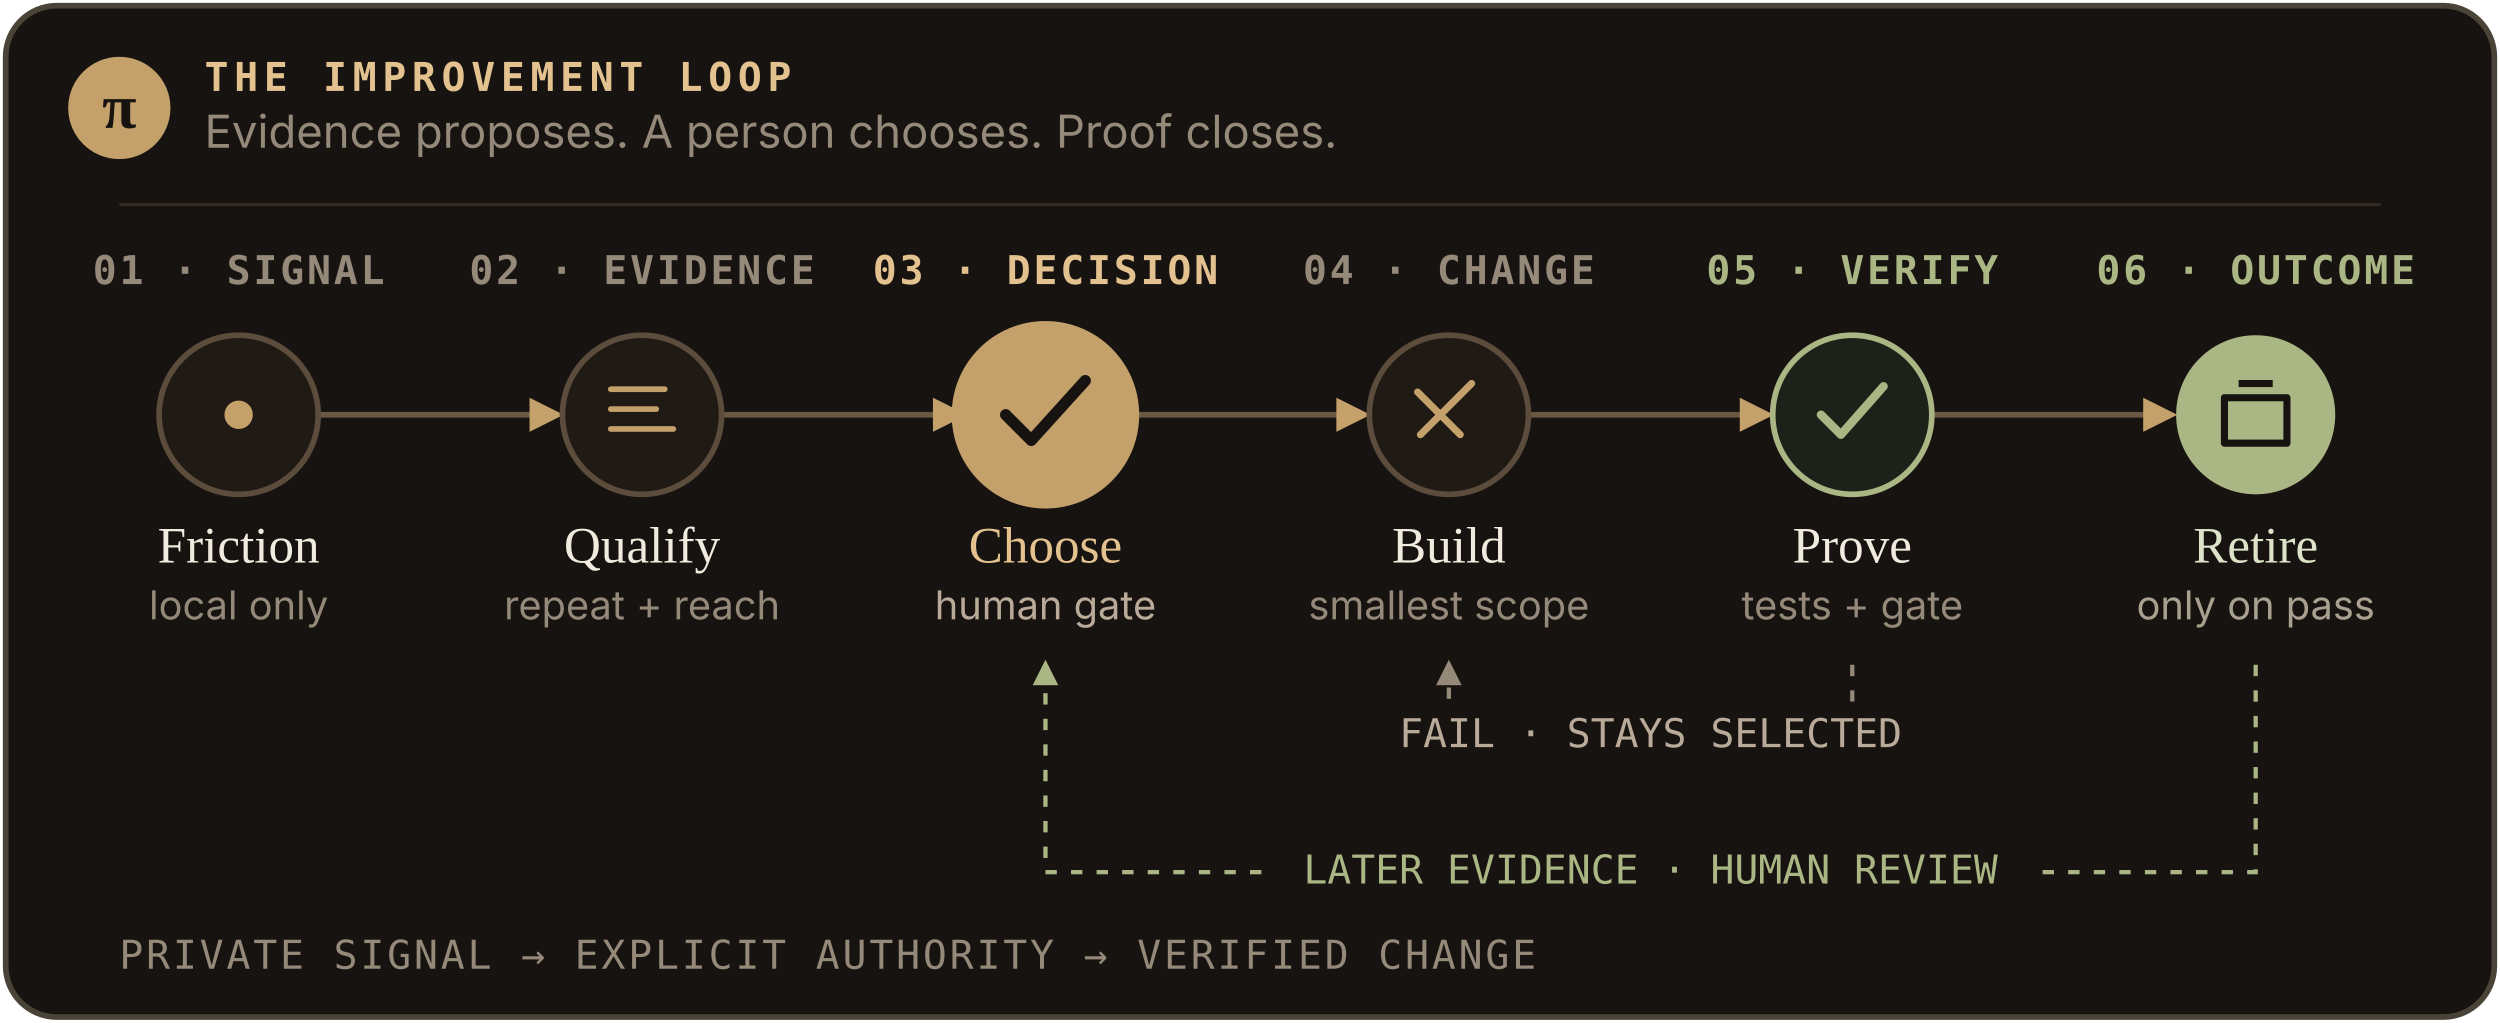
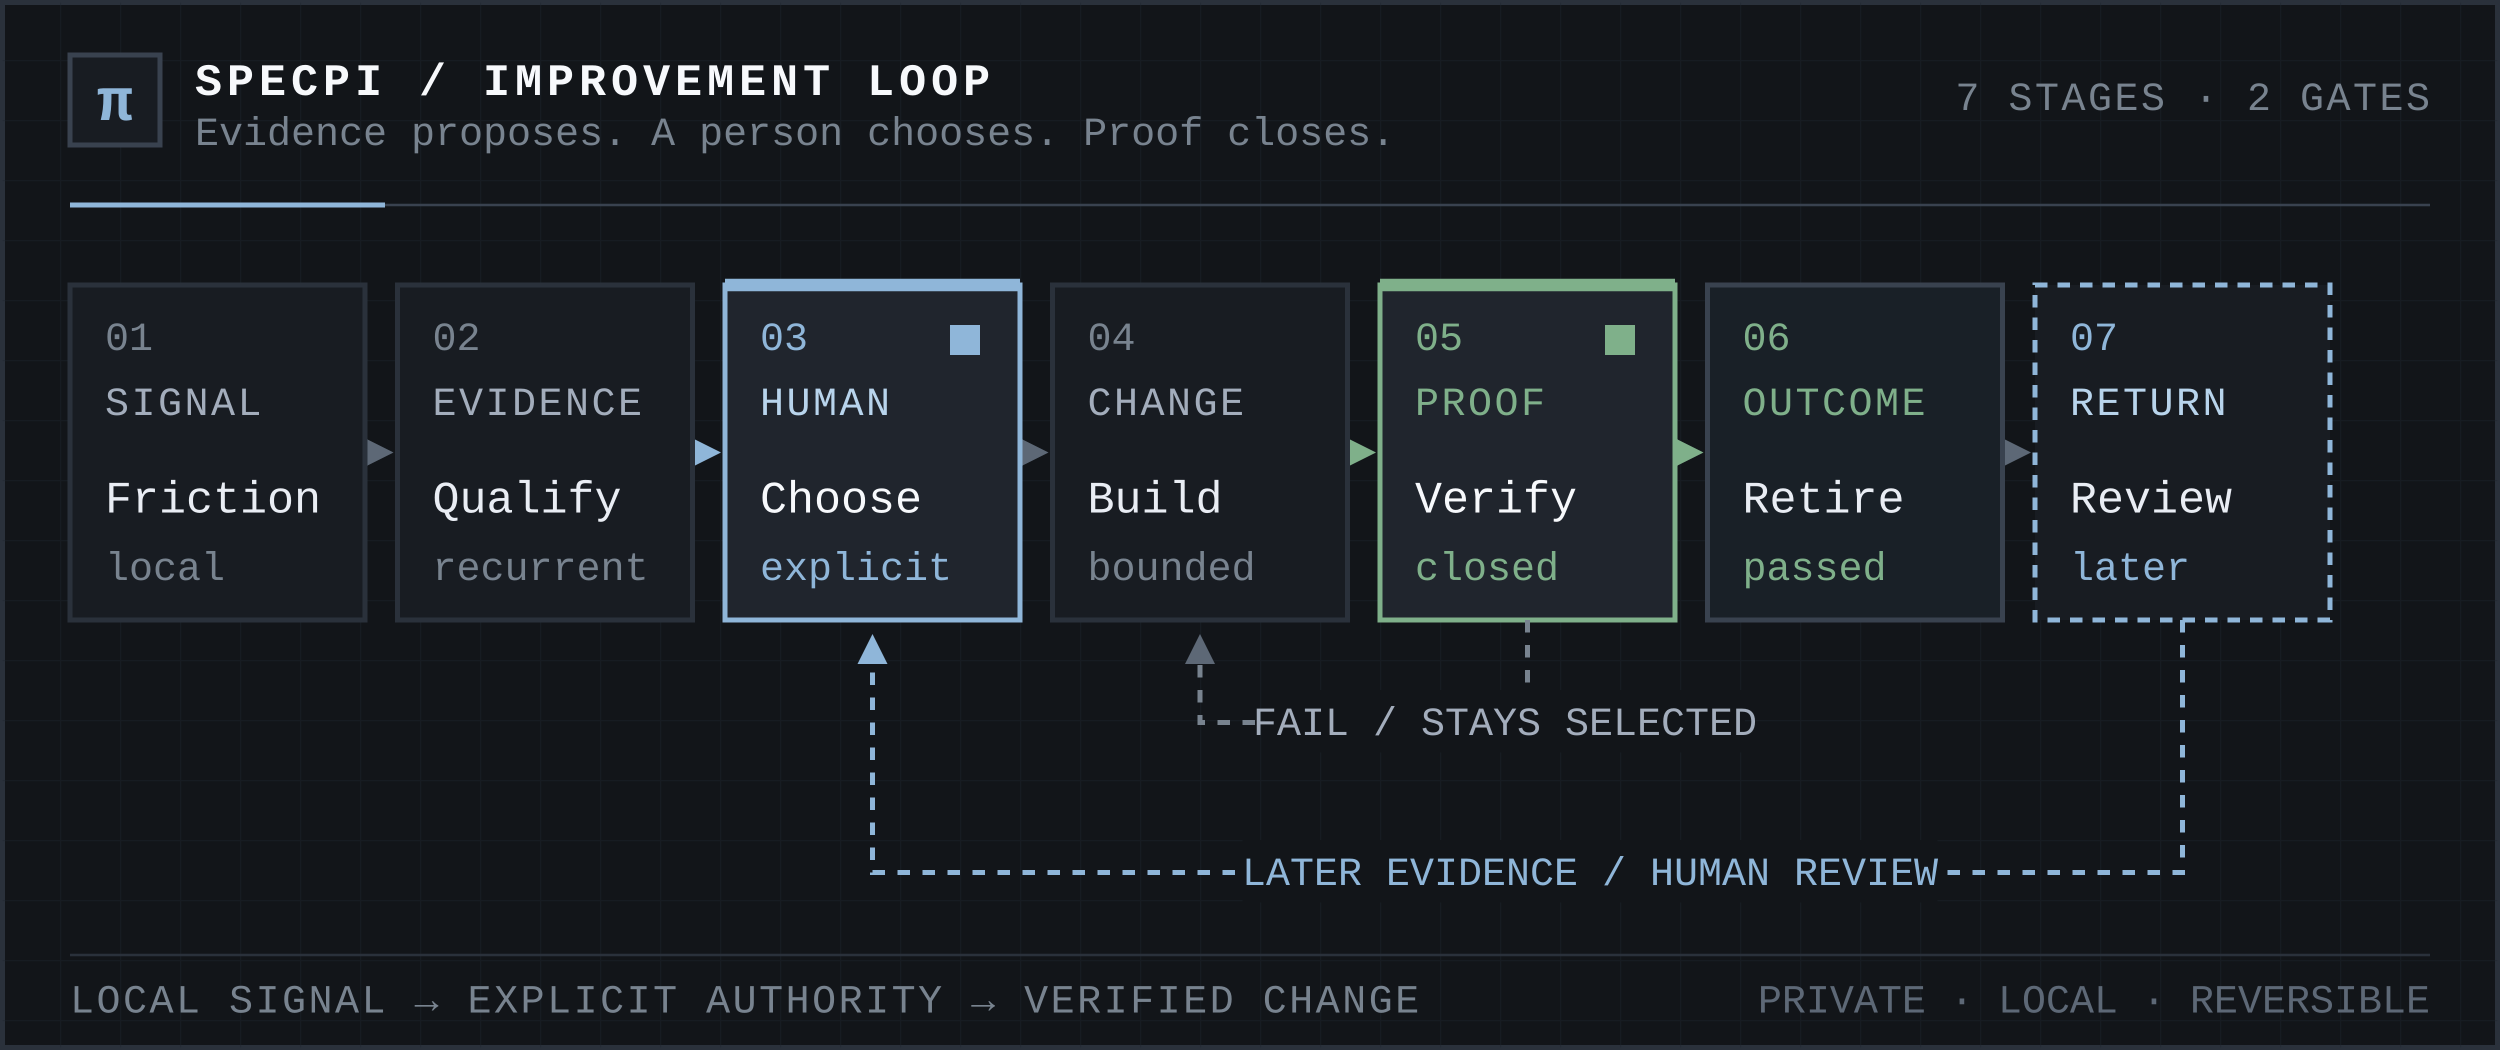
- <svg xmlns="http://www.w3.org/2000/svg" viewBox="0 0 880 360" role="img" aria-labelledby="loop-title loop-desc">
+ <svg xmlns="http://www.w3.org/2000/svg" viewBox="0 0 1000 420" role="img" aria-labelledby="loop-title loop-desc">
  <defs>
-     <marker id="arrow-tea" viewBox="0 0 10 10" refX="8" refY="5" markerWidth="6" markerHeight="6" orient="auto">
-       <path d="M0 0 10 5 0 10z" fill="#c4a06a" />
+     <pattern id="grid" width="24" height="24" patternUnits="userSpaceOnUse">
+       <path d="M24 0H0V24" fill="none" stroke="#20262e" stroke-width="1" />
+     </pattern>
+     <marker id="arrow-progress" viewBox="0 0 10 10" refX="8" refY="5" markerWidth="6" markerHeight="6" orient="auto">
+       <path d="M0 0 10 5 0 10z" fill="#5d6876" />
    </marker>
-     <marker id="arrow-rice" viewBox="0 0 10 10" refX="8" refY="5" markerWidth="6" markerHeight="6" orient="auto">
-       <path d="M0 0 10 5 0 10z" fill="#95897a" />
+     <marker id="arrow-blueprint" viewBox="0 0 10 10" refX="8" refY="5" markerWidth="6" markerHeight="6" orient="auto">
+       <path d="M0 0 10 5 0 10z" fill="#8fb6d9" />
    </marker>
-     <marker id="arrow-matcha" viewBox="0 0 10 10" refX="8" refY="5" markerWidth="6" markerHeight="6" orient="auto">
-       <path d="M0 0 10 5 0 10z" fill="#aab784" />
+     <marker id="arrow-pass" viewBox="0 0 10 10" refX="8" refY="5" markerWidth="6" markerHeight="6" orient="auto">
+       <path d="M0 0 10 5 0 10z" fill="#7fb08a" />
    </marker>
  </defs>
-   <rect x="2" y="2" width="876" height="356" rx="18" fill="#171310" stroke="#4a4438" stroke-width="2" />
-   <circle cx="42" cy="38" r="18" fill="#c4a06a" />
-   <text x="42" y="45" fill="#171310" font-family="Georgia, 'Times New Roman', serif" font-size="22" font-weight="700" text-anchor="middle">π</text>
-   <text x="72" y="32" fill="#e3c28f" font-family="ui-monospace, 'SFMono-Regular', Consolas, monospace" font-size="14" font-weight="700" letter-spacing="2">THE IMPROVEMENT LOOP</text>
-   <text x="72" y="52" fill="#95897a" font-family="Inter, ui-sans-serif, system-ui, sans-serif" font-size="16">Evidence proposes. A person chooses. Proof closes.</text>
-   <path d="M42 72H838" stroke="#342c25" />
-   <g fill="none" stroke="#6b5842" stroke-width="2" marker-end="url(#arrow-tea)">
-     <path d="M112 146H196" />
-     <path d="M254 146H338" />
-     <path d="M396 146H480" />
-     <path d="M538 146H622" />
-     <path d="M680 146H764" />
+   <rect x="1" y="1" width="998" height="418" fill="#121519" stroke="#2a313b" stroke-width="2" />
+   <rect x="1" y="1" width="998" height="418" fill="url(#grid)" opacity="0.42" />
+   <g font-family="'IBM Plex Mono', Consolas, 'Liberation Mono', monospace">
+     <rect x="28" y="22" width="36" height="36" fill="#181c22" stroke="#39424f" stroke-width="2" />
+     <text x="46" y="48" fill="#8fb6d9" font-size="24" font-weight="600" text-anchor="middle">π</text>
+     <text x="78" y="38" fill="#f7f9fc" font-size="18" font-weight="600" letter-spacing="2">SPECPI / IMPROVEMENT LOOP</text>
+     <text x="78" y="58" fill="#78838f" font-size="16">Evidence proposes. A person chooses. Proof closes.</text>
+     <text x="972" y="44" fill="#78838f" font-size="16" letter-spacing="1" text-anchor="end">7 STAGES · 2 GATES</text>
  </g>
-   <g font-family="ui-monospace, 'SFMono-Regular', Consolas, monospace" font-size="14" font-weight="700" letter-spacing="1" text-anchor="middle">
-     <text x="84" y="100" fill="#95897a">01 · SIGNAL</text>
-     <text x="226" y="100" fill="#95897a">02 · EVIDENCE</text>
-     <text x="368" y="100" fill="#e3c28f">03 · DECISION</text>
-     <text x="510" y="100" fill="#95897a">04 · CHANGE</text>
-     <text x="652" y="100" fill="#aab784">05 · VERIFY</text>
-     <text x="794" y="100" fill="#aab784">06 · OUTCOME</text>
+   <path d="M28 82H972" stroke="#39424f" stroke-width="1" />
+   <path d="M28 82H154" stroke="#8fb6d9" stroke-width="2" />
+   <g fill="none" stroke-width="2" marker-end="url(#arrow-progress)">
+     <path d="M146 181h9" stroke="#5d6876" />
+     <path d="M277 181h9" stroke="#8fb6d9" marker-end="url(#arrow-blueprint)" />
+     <path d="M408 181h9" stroke="#5d6876" />
+     <path d="M539 181h9" stroke="#7fb08a" marker-end="url(#arrow-pass)" />
+     <path d="M670 181h9" stroke="#7fb08a" marker-end="url(#arrow-pass)" />
+     <path d="M801 181h9" stroke="#5d6876" />
  </g>
-   <g text-anchor="middle">
+   <g font-family="'IBM Plex Mono', Consolas, 'Liberation Mono', monospace">
    <g>
-       <circle cx="84" cy="146" r="28" fill="#201a15" stroke="#5c4c3c" stroke-width="2" />
-       <circle cx="84" cy="146" r="5" fill="#c4a06a" />
-       <text x="84" y="198" fill="#f1eade" font-family="Georgia, 'Times New Roman', serif" font-size="18">Friction</text>
-       <text x="84" y="218" fill="#95897a" font-family="Inter, ui-sans-serif, system-ui, sans-serif" font-size="14">local only</text>
+       <rect x="28" y="114" width="118" height="134" fill="#181c22" stroke="#2a313b" stroke-width="2" />
+       <text x="42" y="140" fill="#78838f" font-size="16">01</text>
+       <text x="42" y="166" fill="#a3adbc" font-size="16" letter-spacing="1">SIGNAL</text>
+       <text x="42" y="205" fill="#e9edf4" font-size="18">Friction</text>
+       <text x="42" y="232" fill="#78838f" font-size="16">local</text>
    </g>
    <g>
-       <circle cx="226" cy="146" r="28" fill="#201a15" stroke="#5c4c3c" stroke-width="2" />
-       <path d="M215 151h22M215 144h16M215 137h19" stroke="#c4a06a" stroke-width="2" stroke-linecap="round" />
-       <text x="226" y="198" fill="#f1eade" font-family="Georgia, 'Times New Roman', serif" font-size="18">Qualify</text>
-       <text x="226" y="218" fill="#95897a" font-family="Inter, ui-sans-serif, system-ui, sans-serif" font-size="14">repeat + reach</text>
+       <rect x="159" y="114" width="118" height="134" fill="#181c22" stroke="#2a313b" stroke-width="2" />
+       <text x="173" y="140" fill="#78838f" font-size="16">02</text>
+       <text x="173" y="166" fill="#a3adbc" font-size="16" letter-spacing="1">EVIDENCE</text>
+       <text x="173" y="205" fill="#e9edf4" font-size="18">Qualify</text>
+       <text x="173" y="232" fill="#78838f" font-size="16">recurrent</text>
    </g>
    <g>
-       <circle cx="368" cy="146" r="33" fill="#c4a06a" />
-       <path d="M354 146l9 9 19-21" fill="none" stroke="#171310" stroke-width="4" stroke-linecap="round" stroke-linejoin="round" />
-       <text x="368" y="198" fill="#e3c28f" font-family="Georgia, 'Times New Roman', serif" font-size="18">Choose</text>
-       <text x="368" y="218" fill="#b9aa99" font-family="Inter, ui-sans-serif, system-ui, sans-serif" font-size="14">human gate</text>
+       <rect x="290" y="114" width="118" height="134" fill="#20252d" stroke="#8fb6d9" stroke-width="2" />
+       <path d="M290 114h118" stroke="#8fb6d9" stroke-width="5" />
+       <rect x="380" y="130" width="12" height="12" fill="#8fb6d9" />
+       <text x="304" y="140" fill="#8fb6d9" font-size="16">03</text>
+       <text x="304" y="166" fill="#b8d4ec" font-size="16" letter-spacing="1">HUMAN</text>
+       <text x="304" y="205" fill="#f7f9fc" font-size="18">Choose</text>
+       <text x="304" y="232" fill="#8fb6d9" font-size="16">explicit</text>
    </g>
    <g>
-       <circle cx="510" cy="146" r="28" fill="#201a15" stroke="#5c4c3c" stroke-width="2" />
-       <path d="M500 153l18-18M499 138l15 15" fill="none" stroke="#c4a06a" stroke-width="2.5" stroke-linecap="round" />
-       <text x="510" y="198" fill="#f1eade" font-family="Georgia, 'Times New Roman', serif" font-size="18">Build</text>
-       <text x="510" y="218" fill="#95897a" font-family="Inter, ui-sans-serif, system-ui, sans-serif" font-size="14">smallest scope</text>
+       <rect x="421" y="114" width="118" height="134" fill="#181c22" stroke="#2a313b" stroke-width="2" />
+       <text x="435" y="140" fill="#78838f" font-size="16">04</text>
+       <text x="435" y="166" fill="#a3adbc" font-size="16" letter-spacing="1">CHANGE</text>
+       <text x="435" y="205" fill="#e9edf4" font-size="18">Build</text>
+       <text x="435" y="232" fill="#78838f" font-size="16">bounded</text>
    </g>
    <g>
-       <circle cx="652" cy="146" r="28" fill="#1d2119" stroke="#aab784" stroke-width="2" />
-       <path d="M641 146l7 7 15-17" fill="none" stroke="#aab784" stroke-width="3" stroke-linecap="round" stroke-linejoin="round" />
-       <text x="652" y="198" fill="#f1eade" font-family="Georgia, 'Times New Roman', serif" font-size="18">Prove</text>
-       <text x="652" y="218" fill="#95897a" font-family="Inter, ui-sans-serif, system-ui, sans-serif" font-size="14">tests + gate</text>
+       <rect x="552" y="114" width="118" height="134" fill="#20252d" stroke="#7fb08a" stroke-width="2" />
+       <path d="M552 114h118" stroke="#7fb08a" stroke-width="5" />
+       <rect x="642" y="130" width="12" height="12" fill="#7fb08a" />
+       <text x="566" y="140" fill="#7fb08a" font-size="16">05</text>
+       <text x="566" y="166" fill="#7fb08a" font-size="16" letter-spacing="1">PROOF</text>
+       <text x="566" y="205" fill="#f7f9fc" font-size="18">Verify</text>
+       <text x="566" y="232" fill="#7fb08a" font-size="16">closed</text>
    </g>
    <g>
-       <circle cx="794" cy="146" r="28" fill="#aab784" />
-       <path d="M783 140h22v16h-22zM788 135h12" fill="none" stroke="#171310" stroke-width="2.5" stroke-linejoin="round" />
-       <text x="794" y="198" fill="#dce3c8" font-family="Georgia, 'Times New Roman', serif" font-size="18">Retire</text>
-       <text x="794" y="218" fill="#a9a18f" font-family="Inter, ui-sans-serif, system-ui, sans-serif" font-size="14">only on pass</text>
+       <rect x="683" y="114" width="118" height="134" fill="#192027" stroke="#39424f" stroke-width="2" />
+       <text x="697" y="140" fill="#7fb08a" font-size="16">06</text>
+       <text x="697" y="166" fill="#7fb08a" font-size="16" letter-spacing="1">OUTCOME</text>
+       <text x="697" y="205" fill="#e9edf4" font-size="18">Retire</text>
+       <text x="697" y="232" fill="#7fb08a" font-size="16">passed</text>
+     </g>
+     <g>
+       <rect x="814" y="114" width="118" height="134" fill="#181c22" stroke="#8fb6d9" stroke-width="2" stroke-dasharray="5 4" />
+       <text x="828" y="140" fill="#8fb6d9" font-size="16">07</text>
+       <text x="828" y="166" fill="#b8d4ec" font-size="16" letter-spacing="1">RETURN</text>
+       <text x="828" y="205" fill="#e9edf4" font-size="18">Review</text>
+       <text x="828" y="232" fill="#8fb6d9" font-size="16">later</text>
    </g>
  </g>
-   <path id="verification-failure-return" d="M652 234v25H510v-25" fill="none" stroke="#95897a" stroke-width="1.5" stroke-dasharray="4 5" marker-end="url(#arrow-rice)" />
-   <rect x="481" y="247" width="200" height="22" rx="11" fill="#171310" />
-   <text x="581" y="263" fill="#b9aa99" font-family="ui-monospace, 'SFMono-Regular', Consolas, monospace" font-size="14" text-anchor="middle">FAIL · STAYS SELECTED</text>
-   <path id="later-evidence-review-return" d="M794 234v73H368v-73" fill="none" stroke="#aab784" stroke-width="1.5" stroke-dasharray="4 5" marker-end="url(#arrow-matcha)" />
-   <rect x="445" y="295" width="272" height="22" rx="11" fill="#171310" />
-   <text x="581" y="311" fill="#aab784" font-family="ui-monospace, 'SFMono-Regular', Consolas, monospace" font-size="14" text-anchor="middle">LATER EVIDENCE · HUMAN REVIEW</text>
-   <text x="42" y="341" fill="#95897a" font-family="ui-monospace, 'SFMono-Regular', Consolas, monospace" font-size="14" letter-spacing="1">PRIVATE SIGNAL → EXPLICIT AUTHORITY → VERIFIED CHANGE</text>
+   <path id="verification-failure-return" d="M611 248v41H480v-33" fill="none" stroke="#78838f" stroke-width="2" stroke-dasharray="5 5" marker-end="url(#arrow-progress)" />
+   <rect x="506" y="276" width="192" height="25" fill="#121519" />
+   <text x="602" y="294" fill="#a3adbc" font-family="'IBM Plex Mono', Consolas, 'Liberation Mono', monospace" font-size="16" text-anchor="middle">FAIL / STAYS SELECTED</text>
+   <path id="later-evidence-review-return" d="M873 248v101H349v-93" fill="none" stroke="#8fb6d9" stroke-width="2" stroke-dasharray="5 5" marker-end="url(#arrow-blueprint)" />
+   <rect x="497" y="336" width="278" height="25" fill="#121519" />
+   <text x="636" y="354" fill="#8fb6d9" font-family="'IBM Plex Mono', Consolas, 'Liberation Mono', monospace" font-size="16" text-anchor="middle">LATER EVIDENCE / HUMAN REVIEW</text>
+   <path d="M28 382H972" stroke="#2a313b" />
+   <text x="28" y="405" fill="#78838f" font-family="'IBM Plex Mono', Consolas, 'Liberation Mono', monospace" font-size="16" letter-spacing="1">LOCAL SIGNAL → EXPLICIT AUTHORITY → VERIFIED CHANGE</text>
+   <text x="972" y="405" fill="#5d6876" font-family="'IBM Plex Mono', Consolas, 'Liberation Mono', monospace" font-size="16" text-anchor="end">PRIVATE · LOCAL · REVERSIBLE</text>
</svg>
